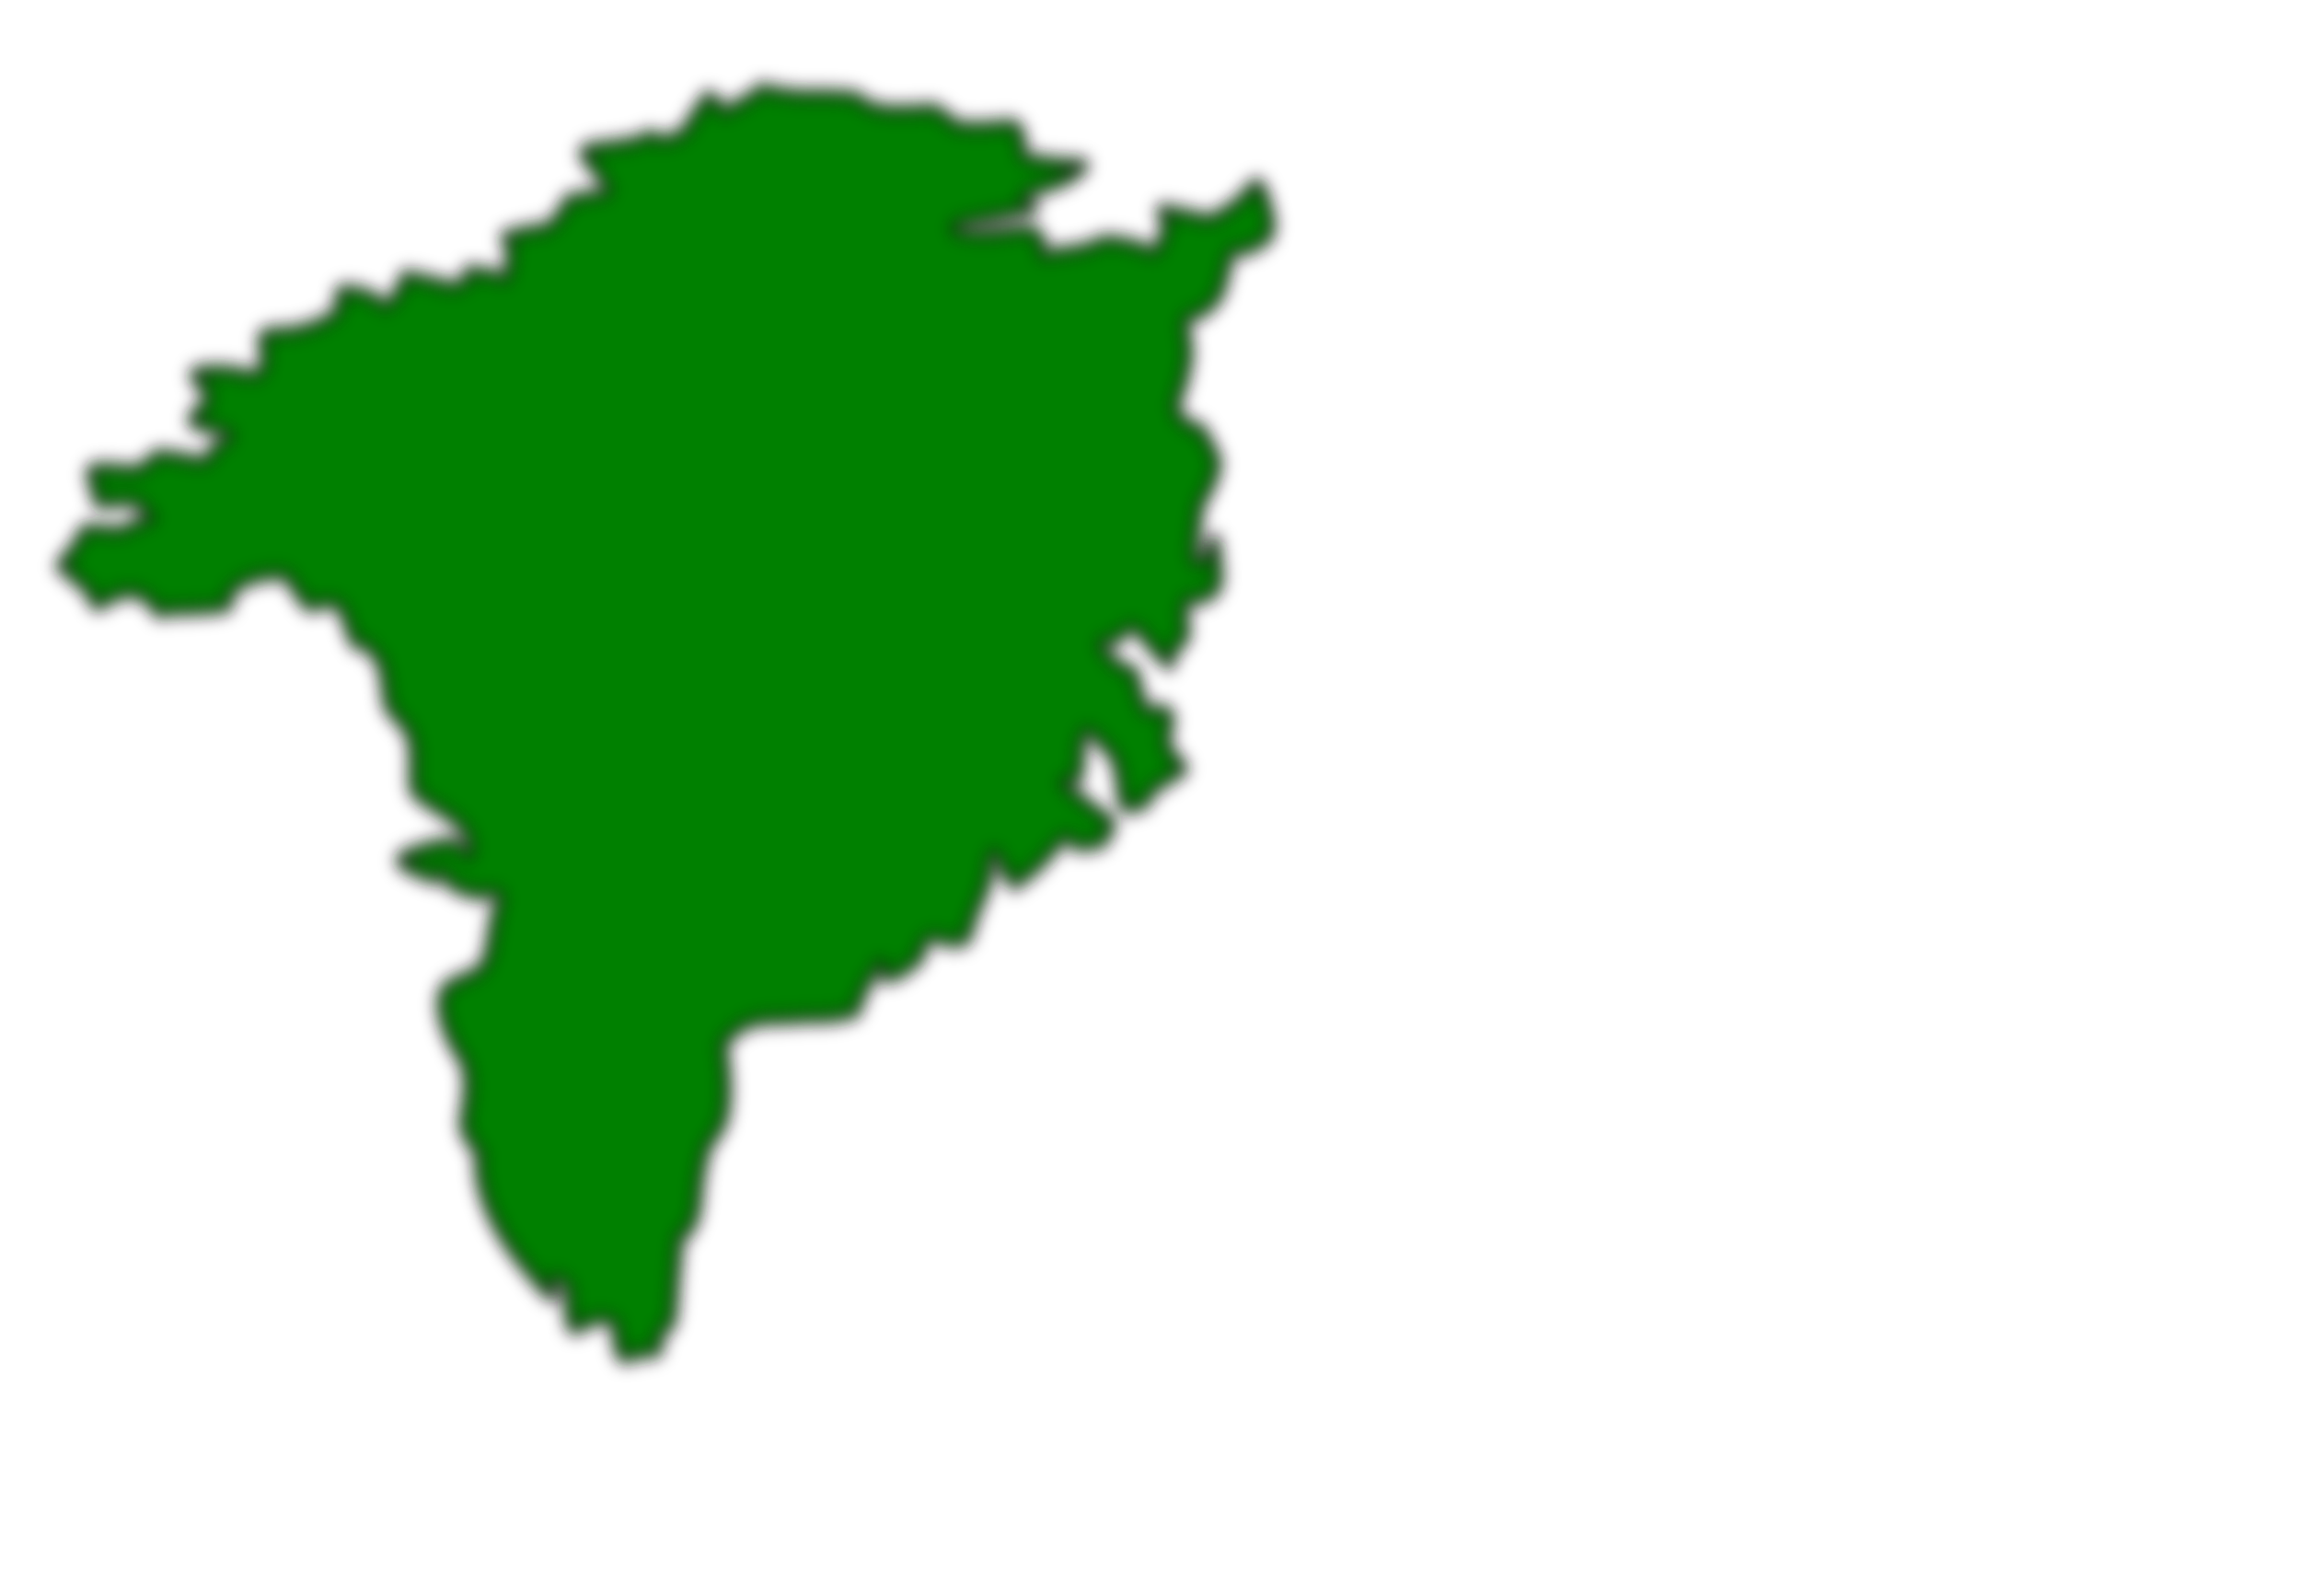
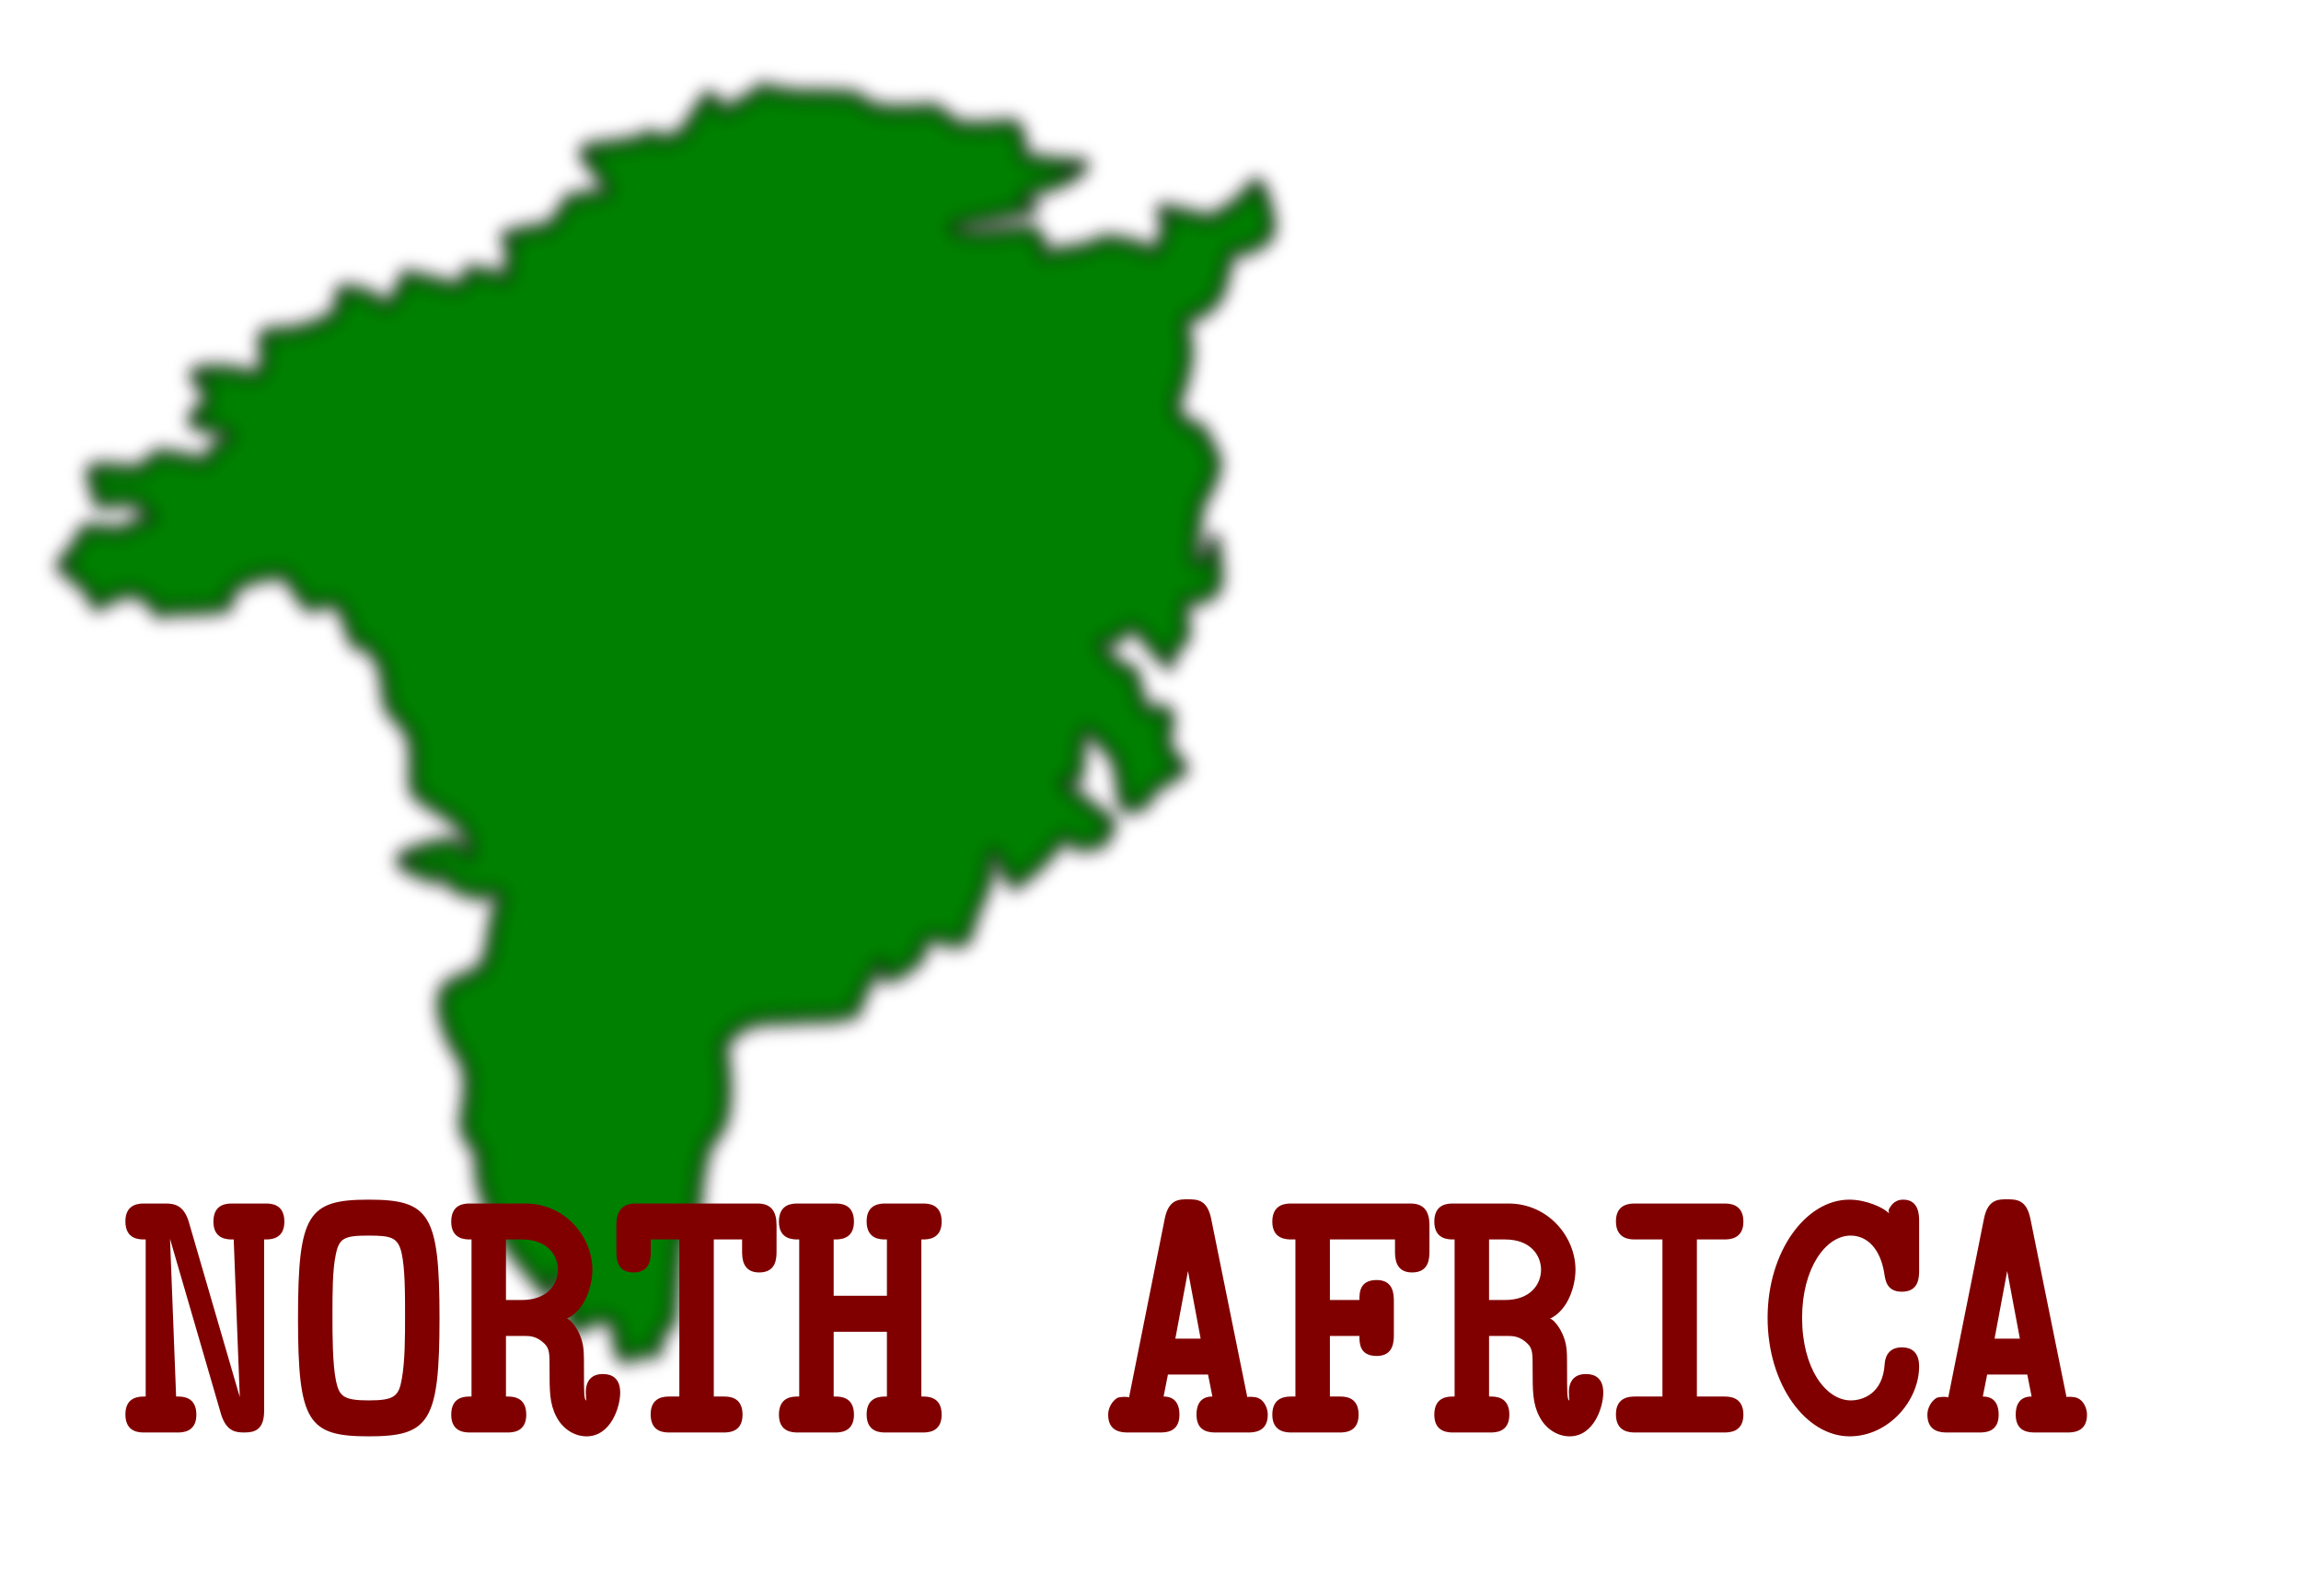
<svg xmlns="http://www.w3.org/2000/svg" id="svg2" viewBox="0 0 750 520" preserveAspectRatio="xMidYMid meet" version="1.2" style="enable-background:new" enable-background="new" width="100%" height="100%">
  <defs id="defs3186" />
  <filter id="filter12871">
    <feGaussianBlur stdDeviation="0.581" id="feGaussianBlur12873" />
  </filter>
  <path style="fill:green;fill-opacity:1;fill-rule:evenodd;stroke:#000000;stroke-width:1.2;stroke-linecap:butt;stroke-linejoin:miter;stroke-miterlimit:4.322;stroke-opacity:0.585;stroke-dasharray:none;stroke-dashoffset:0;display:inline;filter:url(#filter12871)" d="m 429.125,209.875 c 0,0 0.625,3.875 -0.25,5.5 -0.875,1.625 -1,0.75 -1.5,3.125 -0.5,2.375 -0.125,3.25 -1,4.625 -0.875,1.375 -0.625,-0.875 -1,2.75 -0.375,3.625 -0.125,4.5 -1,4.875 -0.875,0.375 0.25,1.75 -1.25,1.75 -1.5,0 -2,1 -2.375,-0.375 -0.375,-1.375 0.25,-2 -1.25,-2.125 -1.5,-0.125 -2.375,1.625 -2.625,-0.125 -0.25,-1.75 0.375,-2.375 -0.875,-2.875 -1.25,-0.5 1.25,3.625 -2.875,-1.25 -4.125,-4.875 -3.375,-8.25 -3.375,-8.25 0,0 -1.25,-1.375 -1.25,-2.25 0,-0.875 0.875,-3.625 -0.25,-5.125 -1.125,-1.5 -2.25,-4.5 -0.875,-5.375 1.375,-0.875 2.75,-0.625 3.125,-2.625 0.375,-2 0.25,-1.75 0.5,-2.75 0.25,-1 0.75,-1.375 -0.25,-1.5 -1,-0.125 0,0.375 -1.875,-0.125 -1.875,-0.5 -1.625,-1.25 -2.125,-1.375 -0.5,-0.125 0.375,0.75 -1.25,0.125 -1.625,-0.625 -2.875,-1.125 -1.125,-1.75 1.75,-0.625 2.875,-0.875 3.625,-0.625 0.75,0.25 1.125,1.625 0.875,-0.25 C 408.625,192 404.5,191 404.5,189.75 c 0,-1.25 0,-1 0,-2.25 0,-1.25 -0.25,-1.875 -1.25,-2.875 -1,-1 -0.75,-1 -1,-2.625 -0.25,-1.625 -0.25,-1.5 -1.125,-2.5 -0.875,-1 -1,0.375 -1.625,-1.375 -0.625,-1.75 -0.625,-2.125 -1.875,-2.125 -1.25,0 -1.125,0.75 -2.125,-0.625 -1,-1.375 -0.75,-1.625 -2.375,-1.5 -1.625,0.125 -2.875,0.875 -3.125,1.375 -0.25,0.5 0.375,1 -1.25,1.125 -1.625,0.125 -2,0.125 -2.875,0.125 -0.875,0 -1.75,0.375 -1.75,-0.125 0,0 -1,-1.5 -2.625,-1.125 -1.625,0.375 -2,1.5 -2.5,0.25 -0.5,-1.25 -1.5,-1.125 -1.625,-1.75 -0.125,-0.625 -1.625,0.125 -0.125,-1.5 1.5,-1.625 0.5,-2 2.375,-1.875 1.875,0.125 1.5,0.25 2.5,-0.25 1,-0.5 2.375,-0.625 1,-0.75 0,0 0.5,-0.75 -0.875,-1 -1.375,-0.25 -2.875,0.5 -2.875,-0.5 0,-1 -1.25,-2.125 0.5,-2.125 1.75,0 2.75,0.5 3.625,-0.375 0.875,-0.875 0.875,-0.625 2.125,-0.5 1.25,0.125 2.5,0.75 2.875,-0.25 0.375,-1 2.375,-1.125 0.75,-1.625 -1.625,-0.5 -2.5,-0.375 -2.125,-1.125 0.375,-0.75 1.375,-0.875 1,-1.75 -0.375,-0.875 -2.125,-1.625 0.375,-1.75 2.5,-0.125 3.75,1 4.125,-0.375 0.375,-1.375 -1,-2.5 1.25,-2.5 2.25,0 4.625,-1.125 4.75,-1.875 0.125,-0.75 -0.5,-1.625 1.625,-1.125 2.125,0.5 1.75,1.625 2.875,0.25 1.125,-1.375 -0.125,-1.75 2.125,-1.25 2.25,0.5 2.5,0.75 3.375,0.125 C 409.5,151 407.875,150.75 410,151 c 2.125,0.25 1.75,1 2.125,-0.875 0.375,-1.875 -1.375,-1.625 0.75,-2.125 2.125,-0.5 2.25,0 3.25,-1.375 1,-1.375 0.125,-1 2,-1.375 1.875,-0.375 2.125,0 1.25,-1.375 -0.875,-1.375 -2.5,-2.125 0,-2.375 2.5,-0.25 3.875,-0.5 4.125,-1.25 0,0 -0.125,1 1.375,0.625 1.5,-0.375 1.25,-0.875 2.125,-2 0.875,-1.125 0.625,-1.375 1.5,-0.75 0.875,0.625 -0.125,1.125 2.125,0 2.25,-1.125 0.5,-1.125 2.75,-0.75 2.25,0.375 2.125,0.125 4.75,0.25 2.625,0.125 1.25,0.5 2.75,0.875 1.5,0.375 1.125,0.25 3,0.25 1.875,0 1.5,-0.375 2.625,0.375 1.125,0.75 0.625,0.875 2.875,0.875 2.25,0 2.875,-0.625 3.25,0.75 0.375,1.375 -0.625,1.5 2.125,1.875 2.75,0.375 3.625,-0.125 2.125,1 -1.5,1.125 -4.625,1.25 -3.75,2 0.875,0.75 0.75,0.5 -1.625,1 -2.375,0.5 -5.875,1 -3,1.375 2.875,0.375 4.875,-0.875 5.625,0.375 0.75,1.25 -1,1.375 2.25,1 3.25,-0.375 1.875,-1.125 4.5,-0.625 2.625,0.5 2.125,1.25 3,-0.375 0.875,-1.625 -1.5,-2.5 1.375,-1.875 2.875,0.625 2.25,0.625 4,-0.375 1.75,-1 2,-3 2.75,-0.625 0.75,2.375 0.625,2.875 -1,3.625 -1.625,0.75 -1.5,-0.375 -2,1.375 -0.5,1.75 -0.375,2.25 -1.625,3.25 -1.25,1 -1.875,0.125 -1.625,1.875 0.25,1.75 0.25,1.5 -0.125,3.25 -0.375,1.75 -1.25,2.25 -0.125,3.25 1.125,1 1.125,0 1.875,1.5 0.75,1.5 1.125,1.5 0.375,3.25 -0.75,1.75 -0.875,0.875 -1.125,3 -0.25,2.125 -0.5,3.375 0.375,2.75 0.875,-0.625 1,-2.375 1.125,-0.625 0.125,1.75 0.625,2.875 -0.875,3.5 -1.5,0.625 -1.375,-0.25 -1.625,1 -0.25,1.25 0.625,1.625 -0.5,2.625 -1.125,1 -0.125,2 -1.375,0.875 -1.25,-1.125 -2,-2.875 -3,-1.75 -1,1.125 -2.375,0.125 -1.25,1.5 1.125,1.375 1.875,1 2.125,1.5 0.25,0.5 0.125,1 0.5,1.75 0.375,0.75 0.125,1.125 1.125,1 1,-0.125 1.375,0.375 1.125,1.25 -0.25,0.875 -0.375,1.375 0.375,2.25 0.75,0.875 1,0.875 0.375,1.25 -0.625,0.375 -0.75,0.5 -1.625,1 -0.875,0.5 -0.75,1.25 -1.25,1.375 -0.5,0.125 -1.5,0.75 -1.625,-0.5 -0.125,-1.25 -0.25,-2.875 -1,-3.5 -0.75,-0.625 -1.875,-2.25 -2.125,-0.75 -0.25,1.5 0,2 -0.375,2.75 -0.375,0.75 -1.875,-0.25 -0.375,1 1.5,1.25 2.125,1.625 2.125,1.625 0,0 1.375,0.75 0.75,1.375 -0.625,0.625 0.125,0.875 -1.75,1.125 -1.875,0.25 -1,-1.625 -2.75,0.375 -1.75,2 -3,2.5 -3,2.5 l -0.875,-1 c 0,0 -0.75,-2.125 -1,-0.75 -0.25,1.375 0,1.25 -1,3.375 -1,2.125 -0.5,2.625 -1.625,2.75 -1.125,0.125 -2,-0.75 -2.625,0.125 -0.625,0.875 0.25,0.625 -0.875,1.5 -1.125,0.875 -1.5,1 -2.25,1 -0.75,0 0.375,-2.125 -1.125,0.125 -1.5,2.25 -0.625,2.5 -1.875,2.75 -1.25,0.25 -1.5,0.25 -2.625,0.25 -1.125,0 -1.75,0.125 -2.875,0.125 -1.125,0 -2,0.125 -2.75,0.5 -0.75,0.375 -1.5,1.25 -1.5,1.25 l 0,0.75 z" id="alaska" transform="matrix(4.113856,0,0,4.322301,-1529.349,-563.9069)" />
+   <text xml:space="preserve" style="font-size:107.871px;font-style:normal;font-variant:normal;font-weight:bold;font-stretch:normal;text-align:start;line-height:125%;letter-spacing:0px;word-spacing:0px;writing-mode:lr-tb;text-anchor:start;fill:#800000;fill-opacity:1;stroke:none;display:inline;enable-background:new;font-family:Latin Modern Mono;-inkscape-font-specification:Latin Modern Mono Bold" x="40.325" y="440.295" id="alberta_text" transform="scale(0.9430195,1.060423)">
+     <tspan id="tspan7513-9-23" x="40.325" y="440.295" style="font-size:107.871px;font-style:normal;font-variant:normal;font-weight:bold;font-stretch:normal;text-align:start;line-height:125%;writing-mode:lr-tb;text-anchor:start;fill:#800000;font-family:Latin Modern Mono;-inkscape-font-specification:Latin Modern Mono Bold">NORTH AFRICA</tspan>
+   </text>
</svg>
